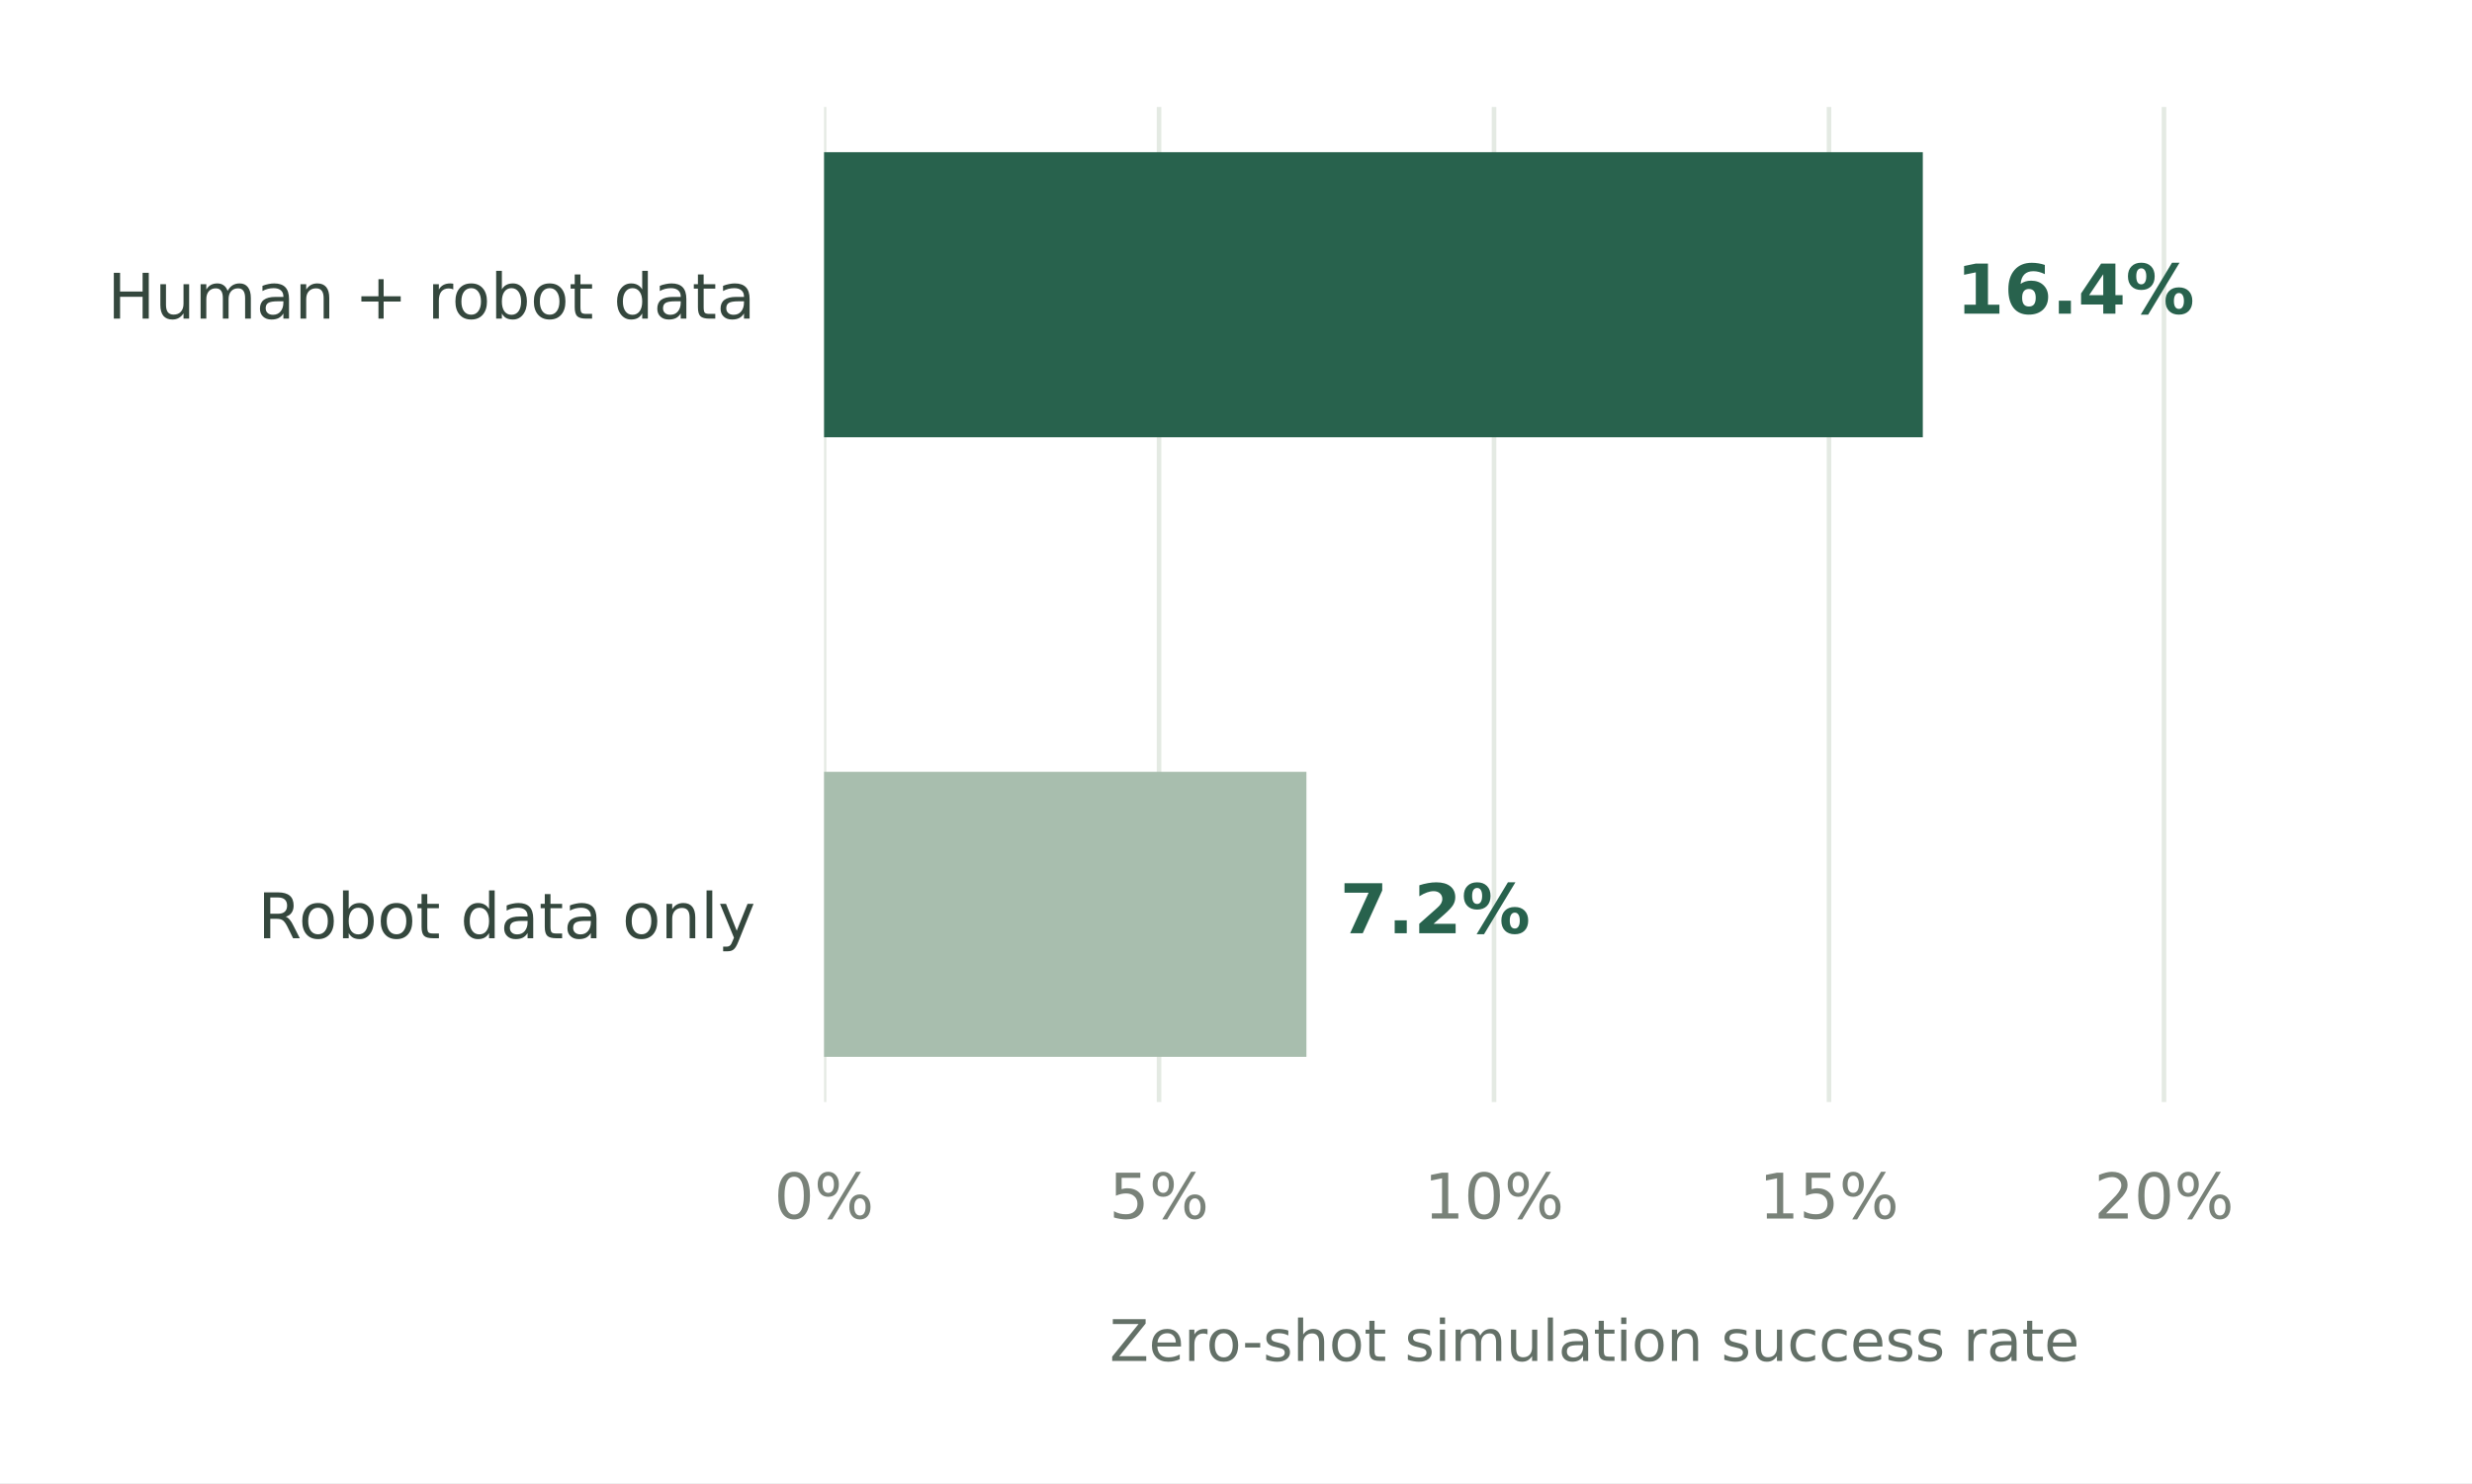
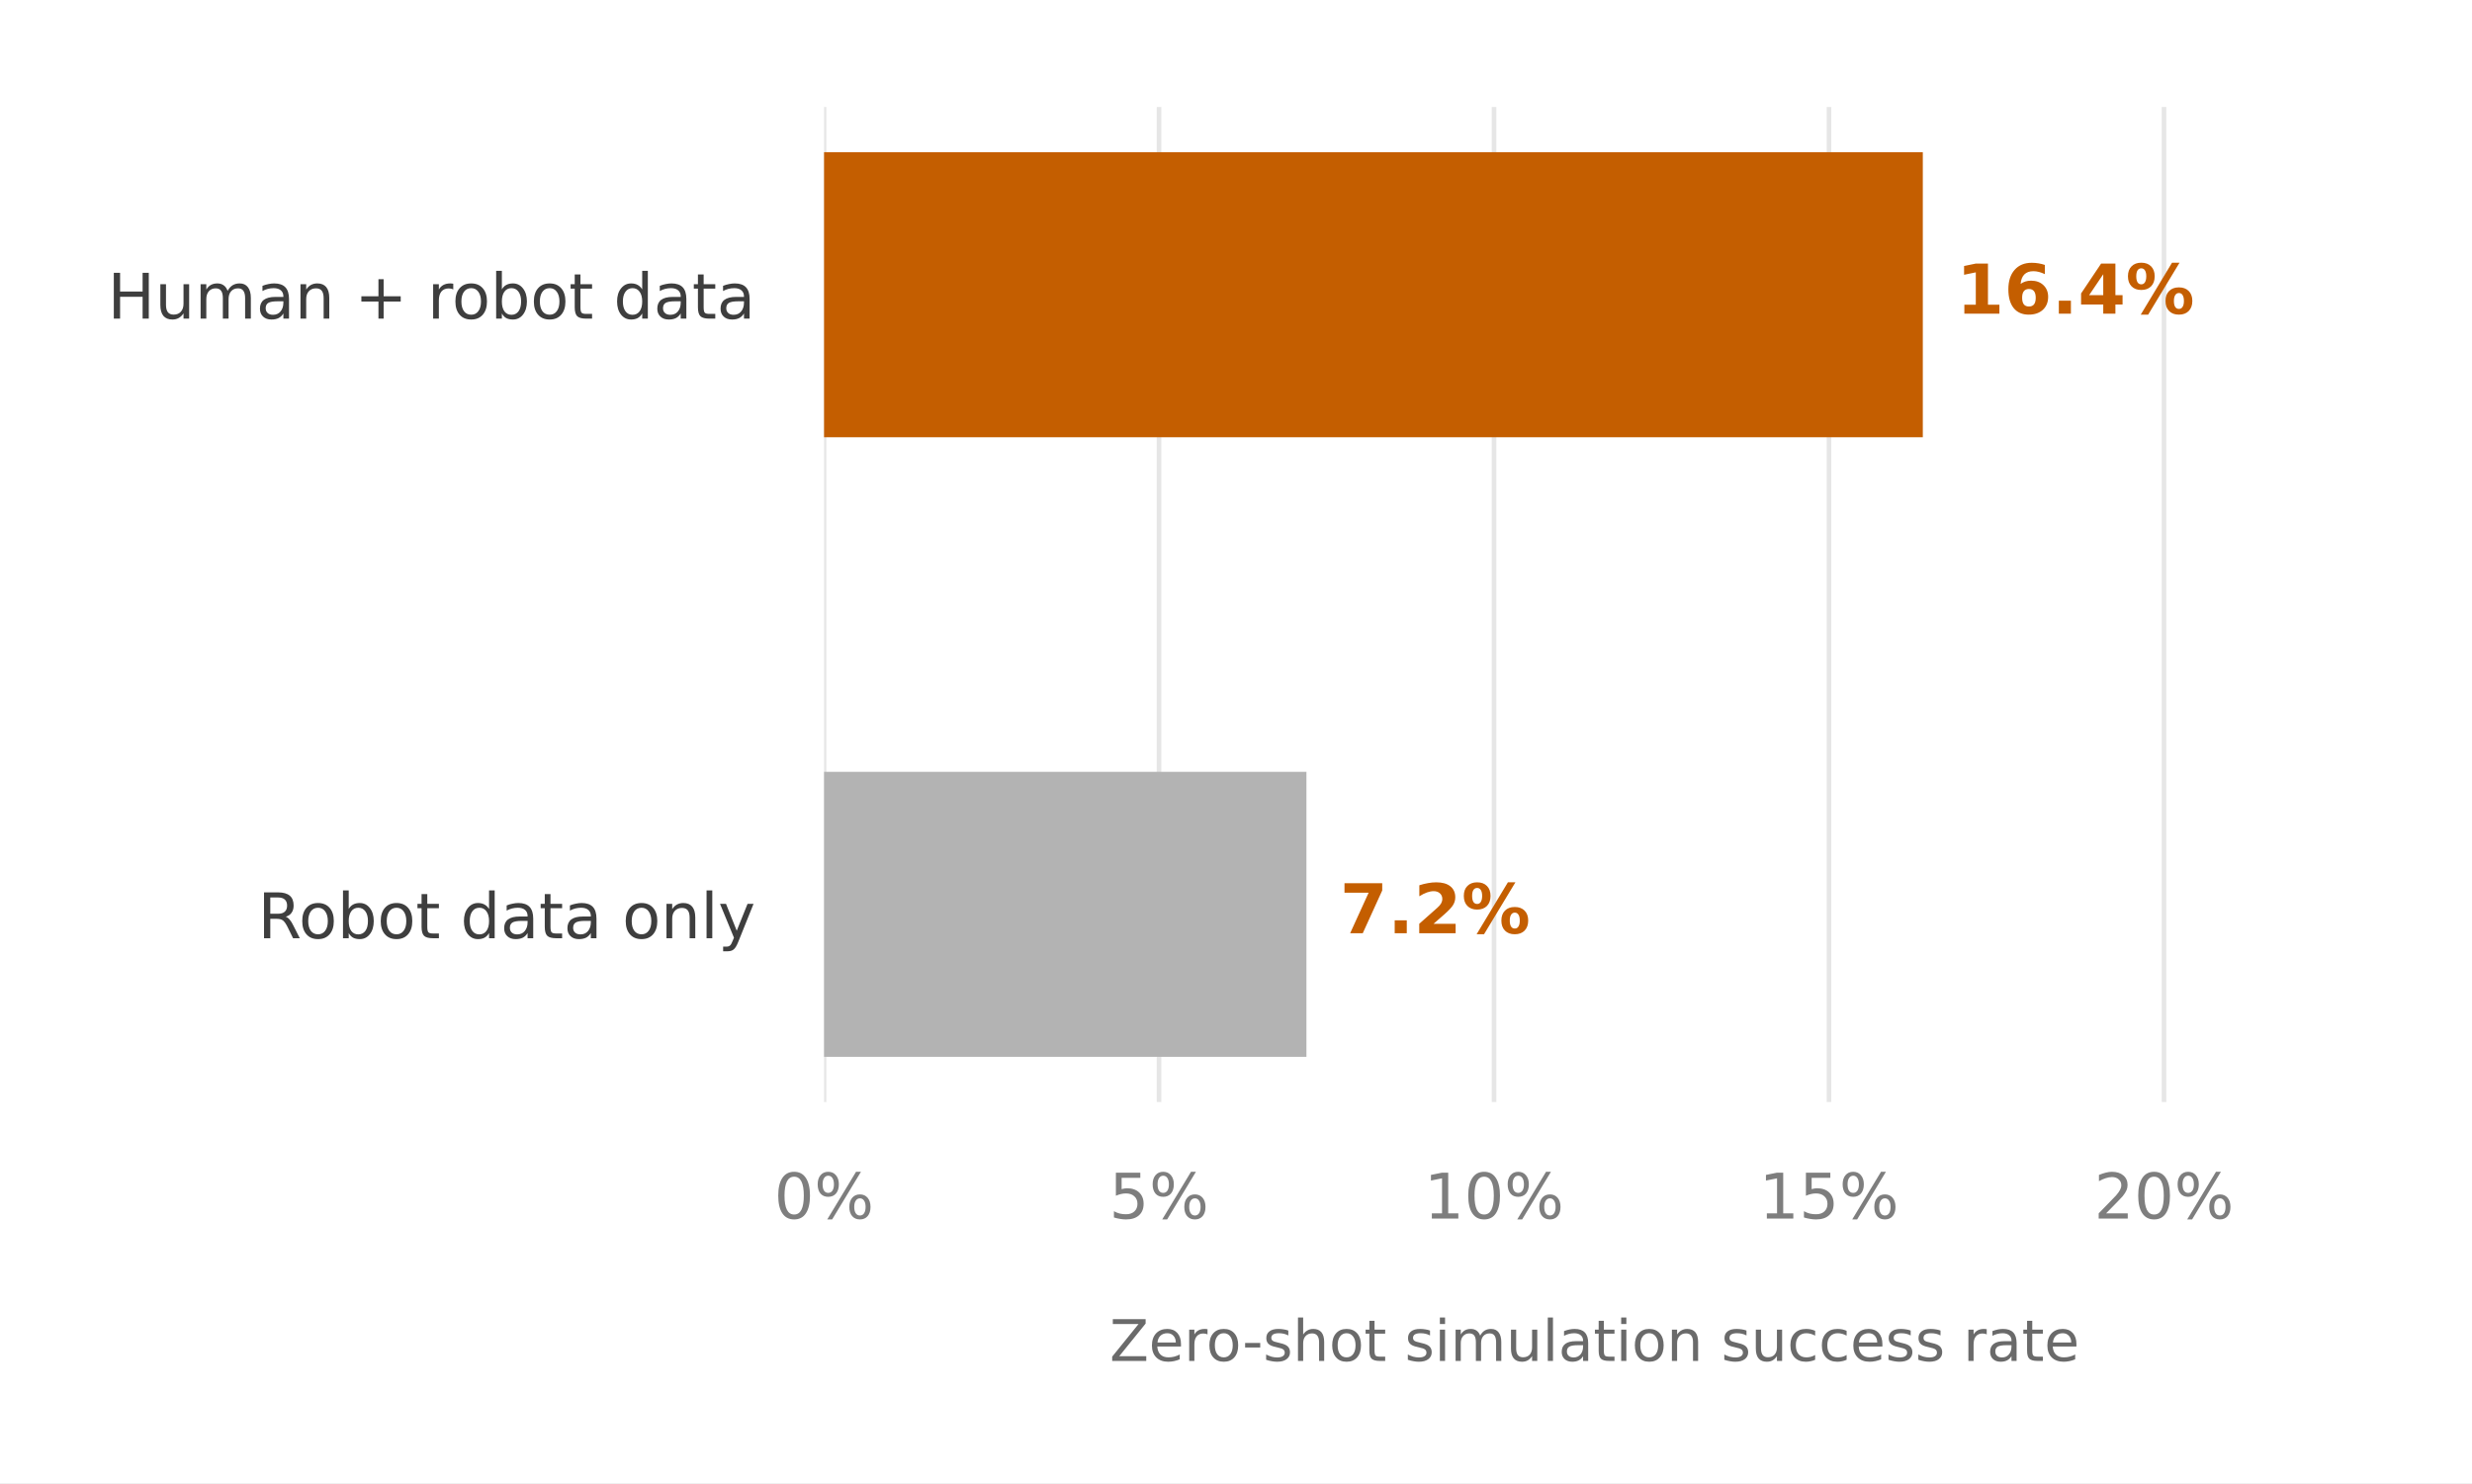
<svg xmlns="http://www.w3.org/2000/svg" width="432pt" height="259.2pt" viewBox="0 0 432 259.2" version="1.1">
  <defs>
    <style type="text/css">*{stroke-linejoin: round; stroke-linecap: butt}</style>
  </defs>
  <g id="figure_1">
    <g id="patch_1">
      <path d="M 0 259.2  L 432 259.2  L 432 0  L 0 0  z " style="fill: #ffffff" />
    </g>
    <g id="axes_1">
      <g id="patch_2">
        <path d="M 144.01 192.62  L 413.3 192.62  L 413.3 18.7  L 144.01 18.7  z " style="fill: #ffffff" />
      </g>
      <g id="matplotlib.axis_1">
        <g id="xtick_1">
          <g id="line2d_1">
-             <path d="M 144.01 192.62  L 144.01 18.7  " clip-path="url(#p84924860c5)" style="fill: none; stroke: #e4eae3; stroke-width: 0.8; stroke-linecap: square" />
+             <path d="M 144.01 192.62  L 144.01 18.7  " clip-path="url(#p84924860c5)" style="fill: none; stroke: #e6e6e6; stroke-width: 0.8; stroke-linecap: square" />
          </g>
          <g id="line2d_2" />
          <g id="text_1">
-             <text style="fill: #798279; font: 11px 'DejaVu Sans', sans-serif; text-anchor: middle" x="144.01" y="212.978" transform="rotate(-0 144.01 212.9783)">0%</text>
+             <text style="fill: #7e7e7e; font: 11px 'DejaVu Sans', sans-serif; text-anchor: middle" x="144.01" y="212.978" transform="rotate(-0 144.01 212.9783)">0%</text>
          </g>
        </g>
        <g id="xtick_2">
          <g id="line2d_3">
-             <path d="M 202.551 192.62  L 202.551 18.7  " clip-path="url(#p84924860c5)" style="fill: none; stroke: #e4eae3; stroke-width: 0.8; stroke-linecap: square" />
+             <path d="M 202.551 192.62  L 202.551 18.7  " clip-path="url(#p84924860c5)" style="fill: none; stroke: #e6e6e6; stroke-width: 0.8; stroke-linecap: square" />
          </g>
          <g id="line2d_4" />
          <g id="text_2">
-             <text style="fill: #798279; font: 11px 'DejaVu Sans', sans-serif; text-anchor: middle" x="202.551" y="212.978" transform="rotate(-0 202.5513 212.9783)">5%</text>
+             <text style="fill: #7e7e7e; font: 11px 'DejaVu Sans', sans-serif; text-anchor: middle" x="202.551" y="212.978" transform="rotate(-0 202.5513 212.9783)">5%</text>
          </g>
        </g>
        <g id="xtick_3">
          <g id="line2d_5">
-             <path d="M 261.093 192.62  L 261.093 18.7  " clip-path="url(#p84924860c5)" style="fill: none; stroke: #e4eae3; stroke-width: 0.8; stroke-linecap: square" />
+             <path d="M 261.093 192.62  L 261.093 18.7  " clip-path="url(#p84924860c5)" style="fill: none; stroke: #e6e6e6; stroke-width: 0.8; stroke-linecap: square" />
          </g>
          <g id="line2d_6" />
          <g id="text_3">
-             <text style="fill: #798279; font: 11px 'DejaVu Sans', sans-serif; text-anchor: middle" x="261.093" y="212.978" transform="rotate(-0 261.0926 212.9783)">10%</text>
+             <text style="fill: #7e7e7e; font: 11px 'DejaVu Sans', sans-serif; text-anchor: middle" x="261.093" y="212.978" transform="rotate(-0 261.0926 212.9783)">10%</text>
          </g>
        </g>
        <g id="xtick_4">
          <g id="line2d_7">
-             <path d="M 319.634 192.62  L 319.634 18.7  " clip-path="url(#p84924860c5)" style="fill: none; stroke: #e4eae3; stroke-width: 0.8; stroke-linecap: square" />
+             <path d="M 319.634 192.62  L 319.634 18.7  " clip-path="url(#p84924860c5)" style="fill: none; stroke: #e6e6e6; stroke-width: 0.8; stroke-linecap: square" />
          </g>
          <g id="line2d_8" />
          <g id="text_4">
-             <text style="fill: #798279; font: 11px 'DejaVu Sans', sans-serif; text-anchor: middle" x="319.634" y="212.978" transform="rotate(-0 319.6339 212.9783)">15%</text>
+             <text style="fill: #7e7e7e; font: 11px 'DejaVu Sans', sans-serif; text-anchor: middle" x="319.634" y="212.978" transform="rotate(-0 319.6339 212.9783)">15%</text>
          </g>
        </g>
        <g id="xtick_5">
          <g id="line2d_9">
-             <path d="M 378.175 192.62  L 378.175 18.7  " clip-path="url(#p84924860c5)" style="fill: none; stroke: #e4eae3; stroke-width: 0.8; stroke-linecap: square" />
+             <path d="M 378.175 192.62  L 378.175 18.7  " clip-path="url(#p84924860c5)" style="fill: none; stroke: #e6e6e6; stroke-width: 0.8; stroke-linecap: square" />
          </g>
          <g id="line2d_10" />
          <g id="text_5">
-             <text style="fill: #798279; font: 11px 'DejaVu Sans', sans-serif; text-anchor: middle" x="378.175" y="212.978" transform="rotate(-0 378.1752 212.9783)">20%</text>
+             <text style="fill: #7e7e7e; font: 11px 'DejaVu Sans', sans-serif; text-anchor: middle" x="378.175" y="212.978" transform="rotate(-0 378.1752 212.9783)">20%</text>
          </g>
        </g>
        <g id="text_6">
-           <text style="fill: #637067; font: 10px 'DejaVu Sans', sans-serif; text-anchor: middle" x="278.655" y="237.864" transform="rotate(-0 278.655 237.8644)">Zero-shot simulation success rate</text>
+           <text style="fill: #6a6a6a; font: 10px 'DejaVu Sans', sans-serif; text-anchor: middle" x="278.655" y="237.864" transform="rotate(-0 278.655 237.8644)">Zero-shot simulation success rate</text>
        </g>
      </g>
      <g id="matplotlib.axis_2">
        <g id="ytick_1">
          <g id="line2d_11" />
          <g id="text_7">
-             <text style="fill: #34473d; font: 11px 'DejaVu Sans', sans-serif; text-anchor: end" x="132.01" y="55.692" transform="rotate(-0 132.01 55.69219)">Human + robot data</text>
+             <text style="fill: #3e3e3e; font: 11px 'DejaVu Sans', sans-serif; text-anchor: end" x="132.01" y="55.692" transform="rotate(-0 132.01 55.69219)">Human + robot data</text>
          </g>
        </g>
        <g id="ytick_2">
          <g id="line2d_12" />
          <g id="text_8">
-             <text style="fill: #34473d; font: 11px 'DejaVu Sans', sans-serif; text-anchor: end" x="132.01" y="163.986" transform="rotate(-0 132.01 163.9861)">Robot data only</text>
+             <text style="fill: #3e3e3e; font: 11px 'DejaVu Sans', sans-serif; text-anchor: end" x="132.01" y="163.986" transform="rotate(-0 132.01 163.9861)">Robot data only</text>
          </g>
        </g>
      </g>
      <g id="patch_3">
-         <path d="M 144.01 26.605  L 336.025 26.605  L 336.025 76.421  L 144.01 76.421  z " clip-path="url(#p84924860c5)" style="fill: #28624d" />
+         <path d="M 144.01 26.605  L 336.025 26.605  L 336.025 76.421  L 144.01 76.421  z " clip-path="url(#p84924860c5)" style="fill: #c45e00" />
      </g>
      <g id="patch_4">
-         <path d="M 144.01 134.899  L 228.309 134.899  L 228.309 184.715  L 144.01 184.715  z " clip-path="url(#p84924860c5)" style="fill: #a8beae" />
+         <path d="M 144.01 134.899  L 228.309 134.899  L 228.309 184.715  L 144.01 184.715  z " clip-path="url(#p84924860c5)" style="fill: #b3b3b3" />
      </g>
      <g id="text_9">
-         <text style="fill: #28624d; font: 700 12px 'DejaVu Sans', sans-serif; text-anchor: start" x="341.88" y="54.824" transform="rotate(-0 341.8796 54.8243)">16.4%</text>
+         <text style="fill: #c45e00; font: 700 12px 'DejaVu Sans', sans-serif; text-anchor: start" x="341.88" y="54.824" transform="rotate(-0 341.8796 54.8243)">16.4%</text>
      </g>
      <g id="text_10">
-         <text style="fill: #28624d; font: 700 12px 'DejaVu Sans', sans-serif; text-anchor: start" x="234.164" y="163.118" transform="rotate(-0 234.1636 163.1182)">7.2%</text>
+         <text style="fill: #c45e00; font: 700 12px 'DejaVu Sans', sans-serif; text-anchor: start" x="234.164" y="163.118" transform="rotate(-0 234.1636 163.1182)">7.2%</text>
      </g>
    </g>
  </g>
  <defs>
    <clipPath id="p84924860c5">
      <rect x="144.01" y="18.7" width="269.29" height="173.92" />
    </clipPath>
  </defs>
</svg>
